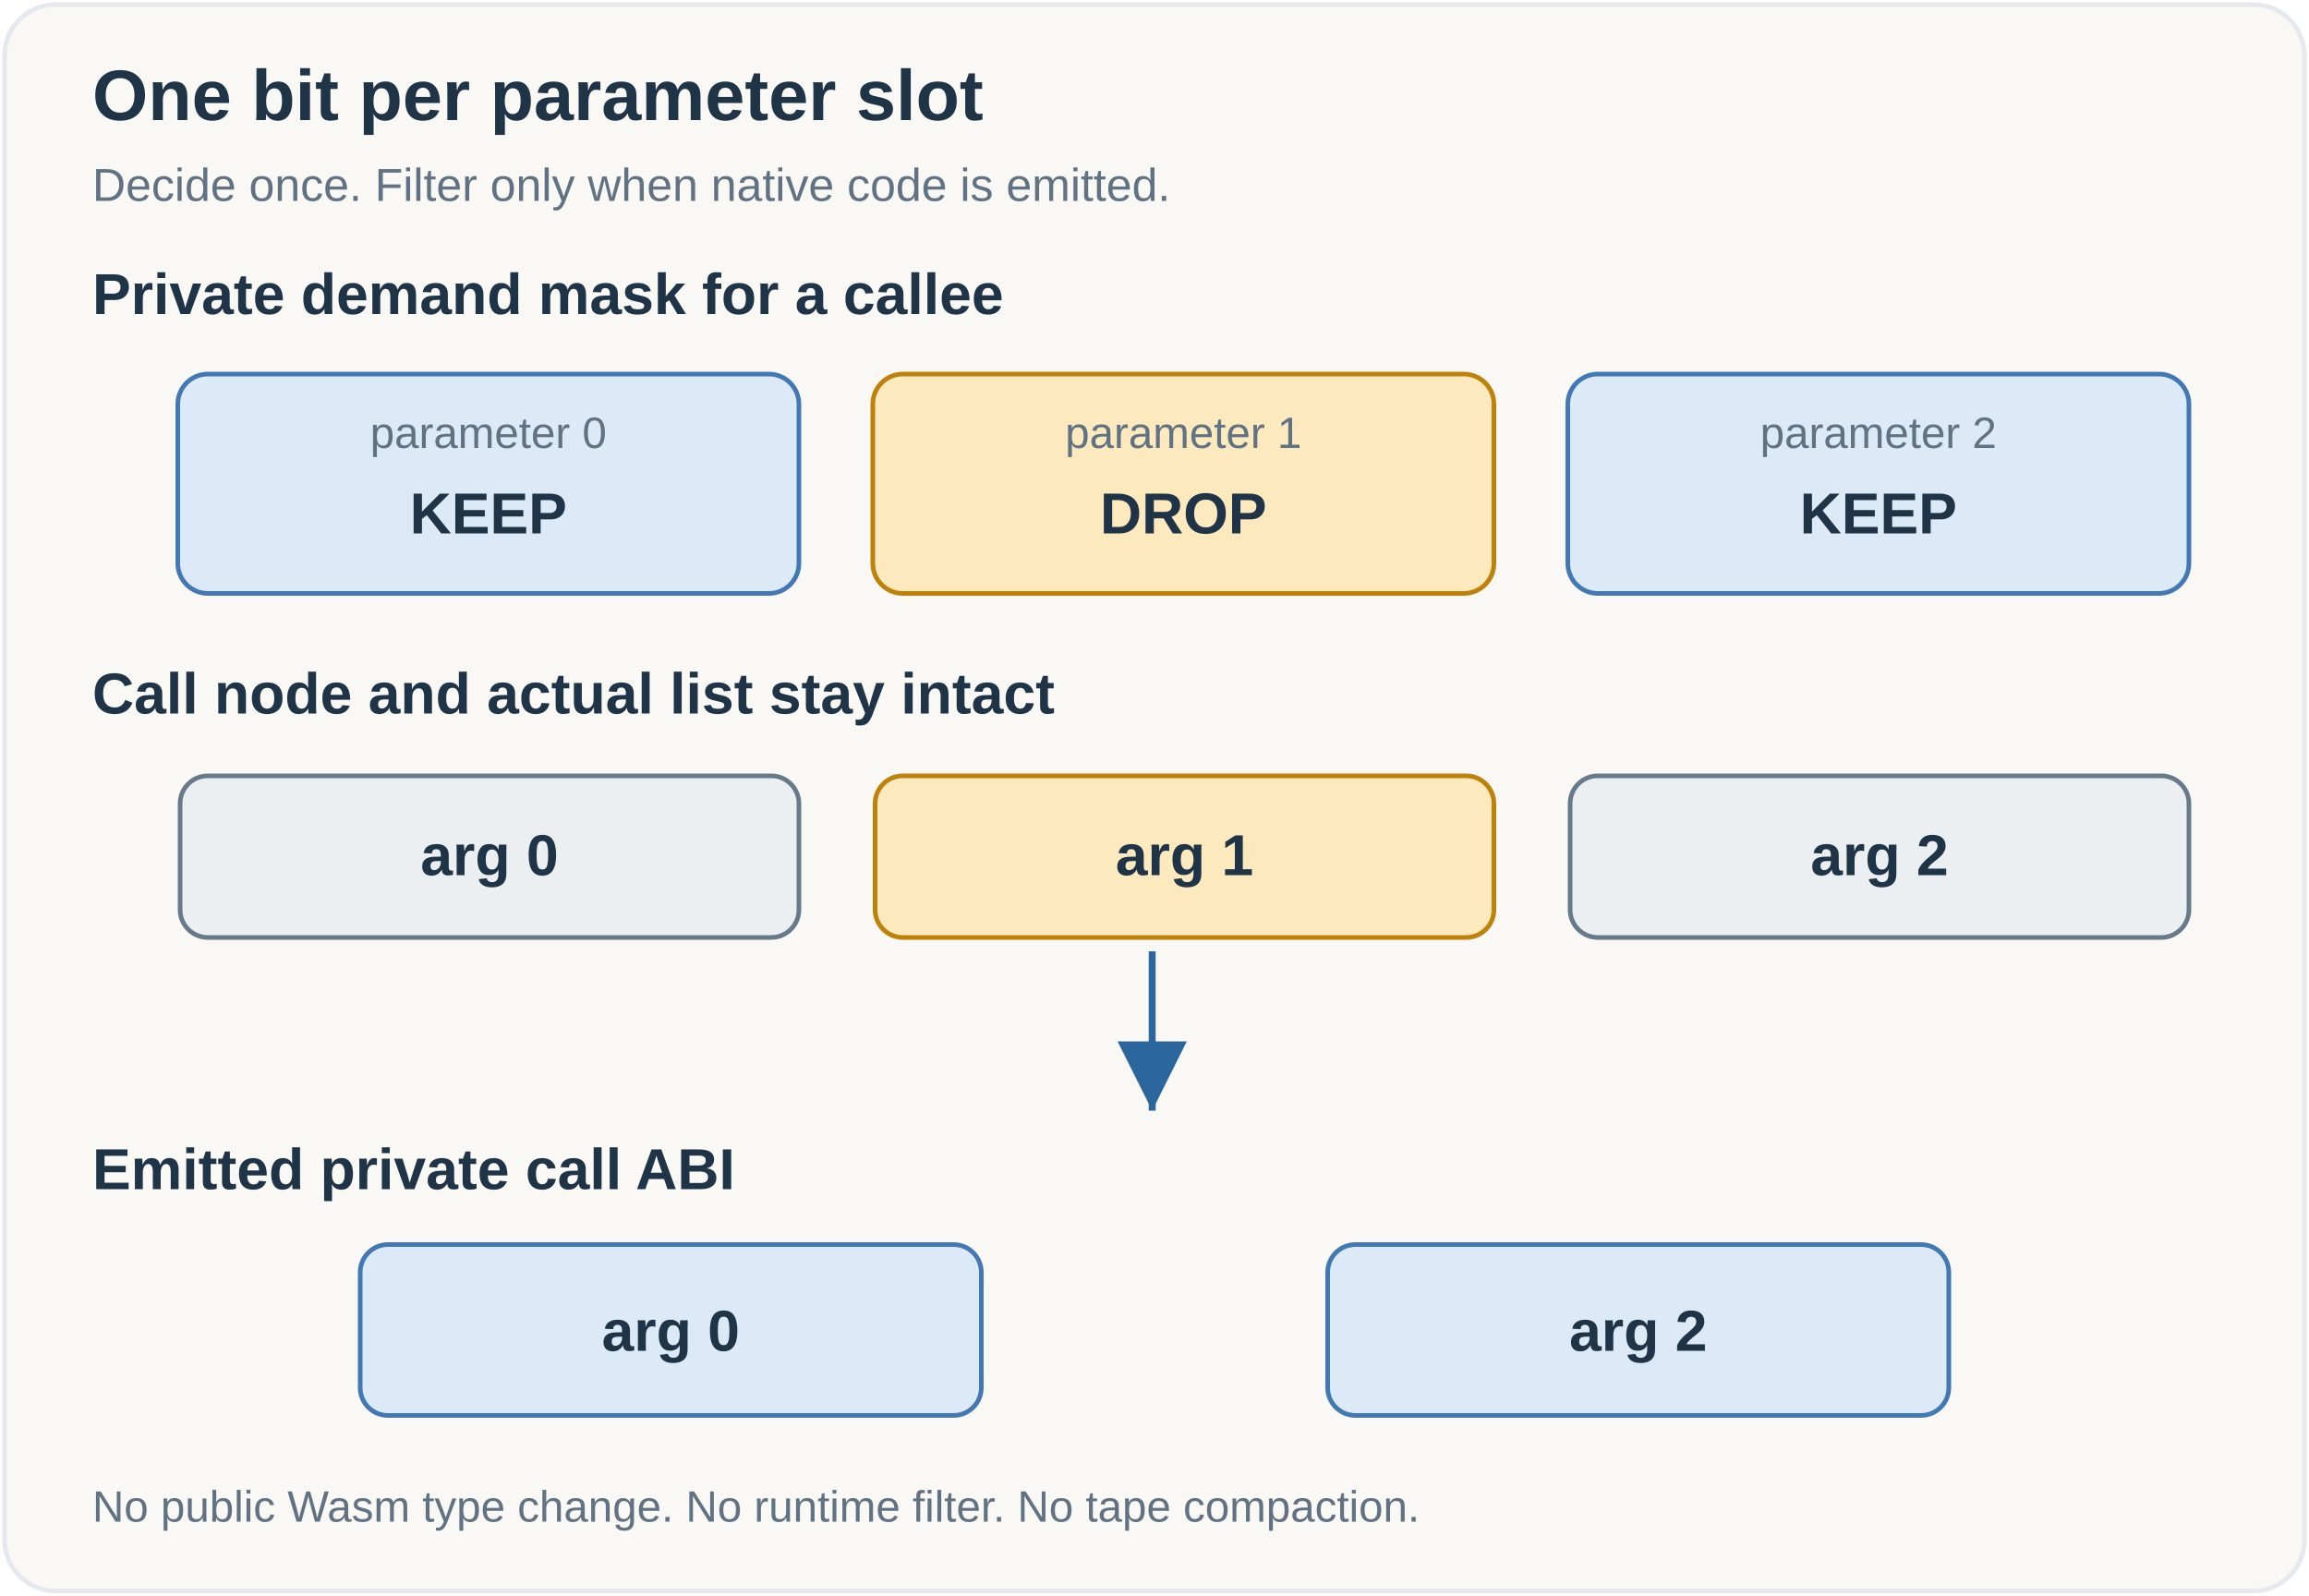
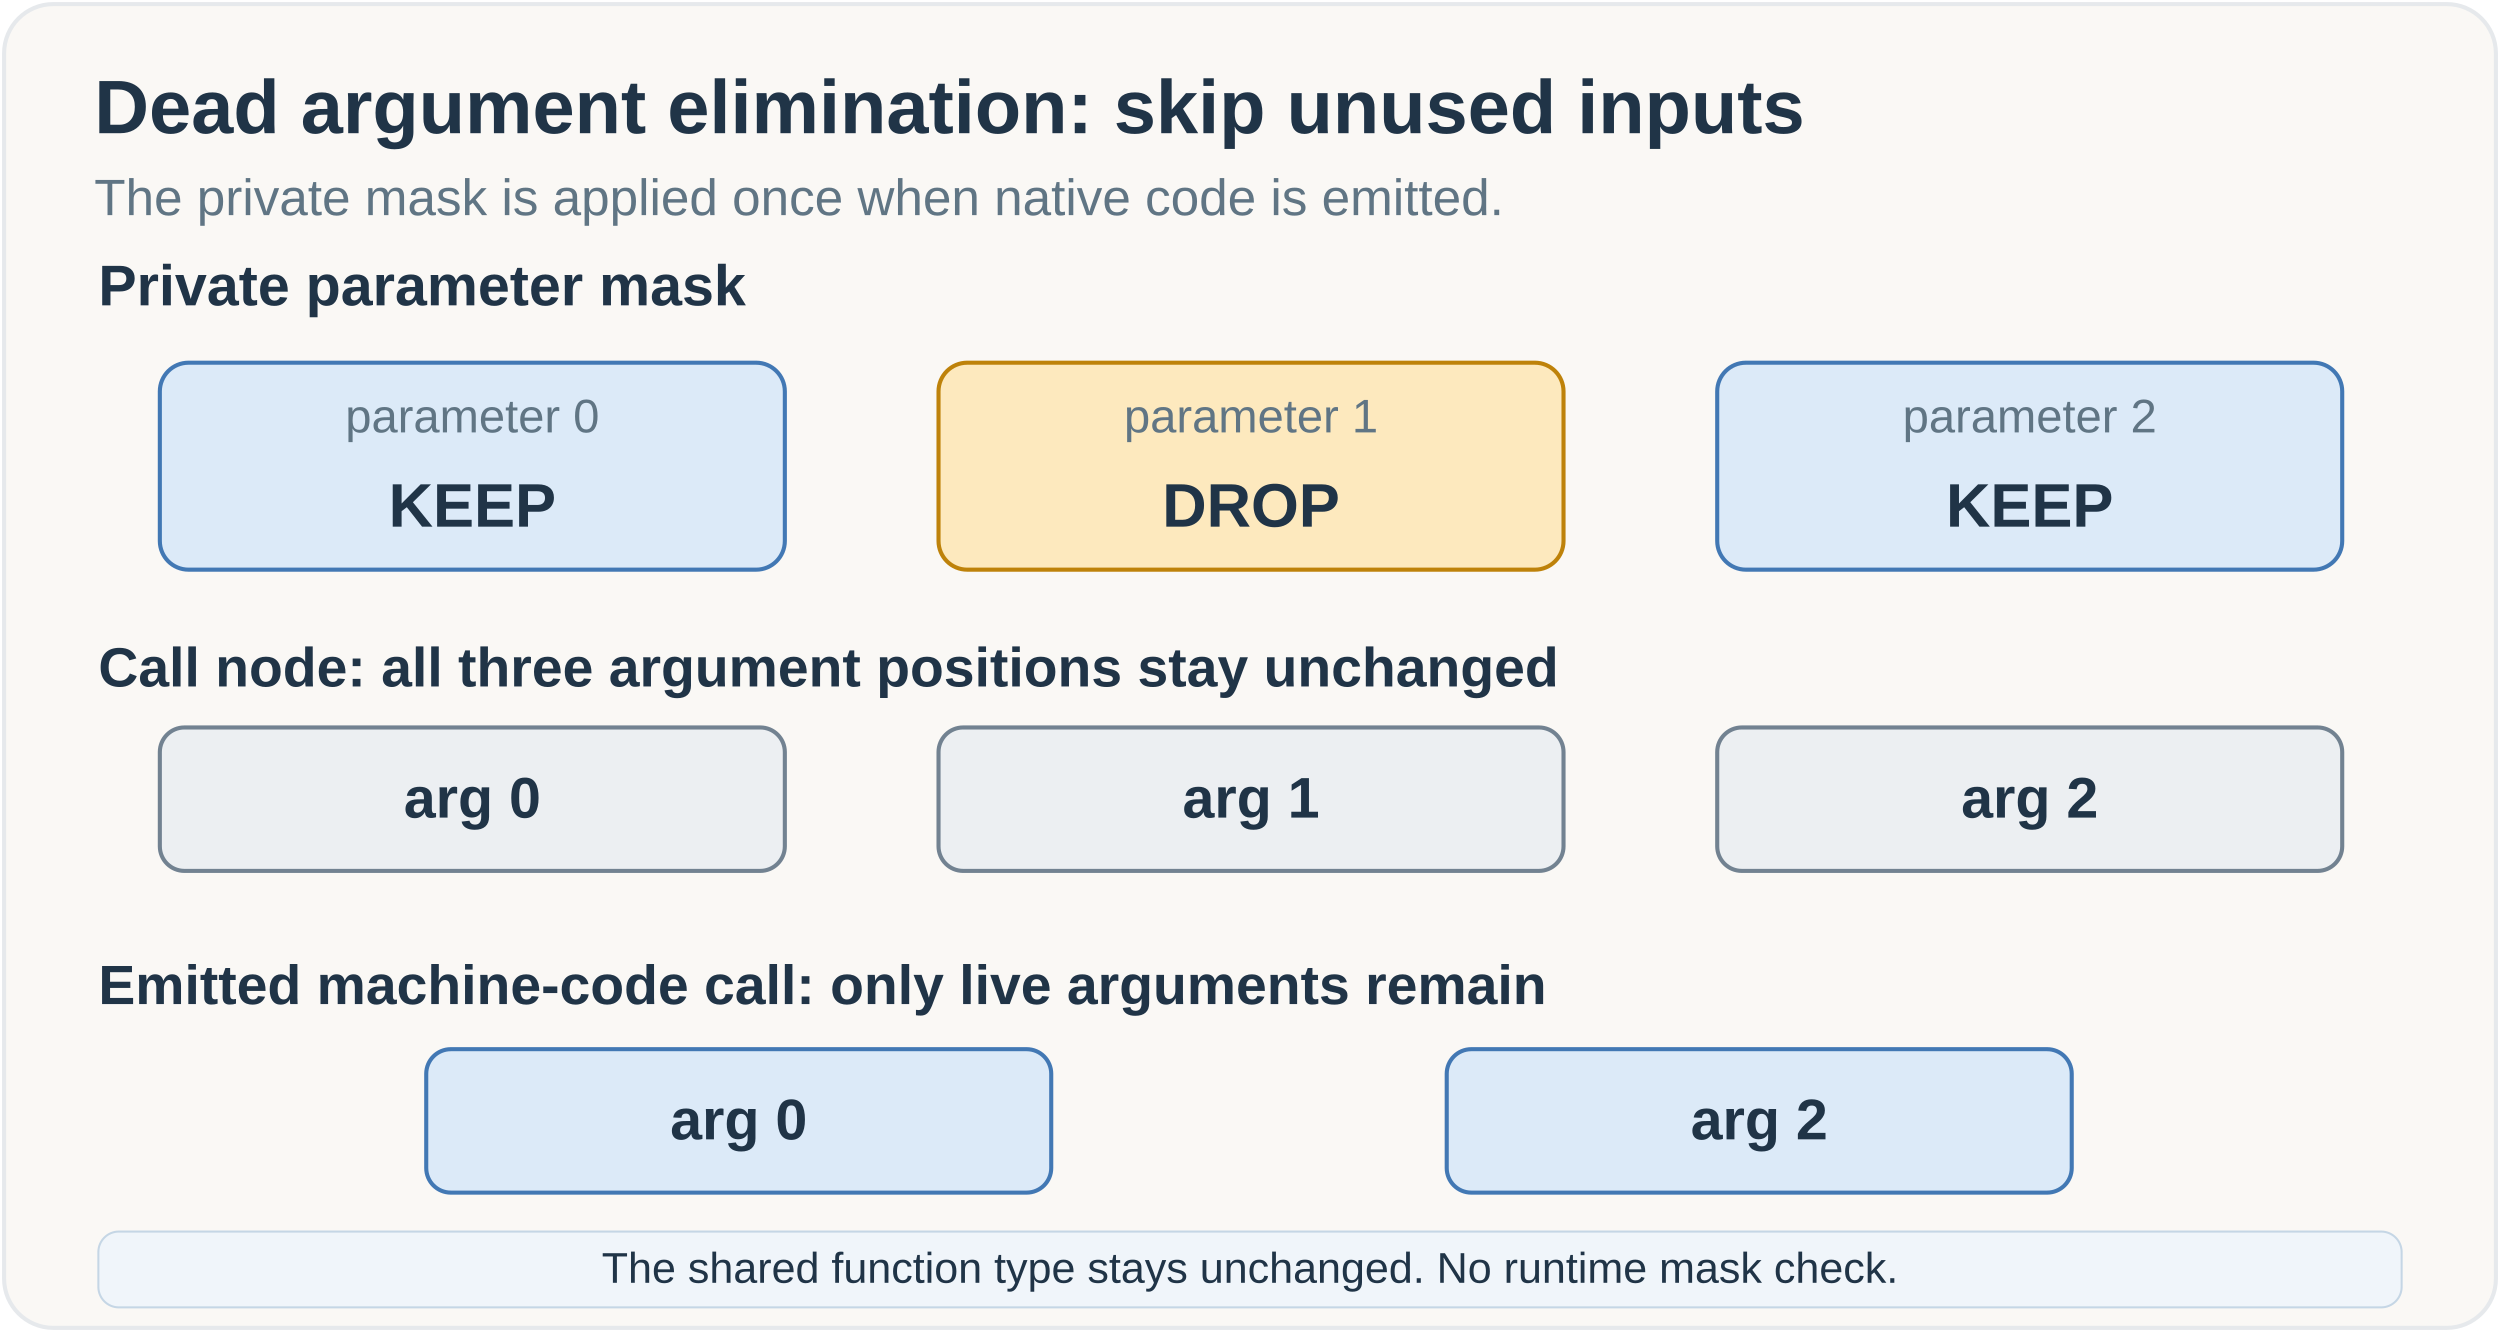
- <svg xmlns="http://www.w3.org/2000/svg" width="1000" height="691" viewBox="0 0 1000 691" role="img" aria-labelledby="title desc">
+ <svg xmlns="http://www.w3.org/2000/svg" width="1220" height="650" viewBox="0 0 1220 650" role="img" aria-label="Three parameter positions, mask keep drop keep, call structure unchanged, native call only passes first and third arguments.">
  <defs>
-     <marker id="arrow" markerWidth="11" markerHeight="10" refX="10" refY="5" orient="auto">
-       <path d="M0 0 L10 5 L0 10 Z" fill="#2B669D" />
+     <marker id="arr" markerWidth="10" markerHeight="10" refX="9" refY="5" orient="auto">
+       <path d="M0 0 L10 5 L0 10 Z" fill="#4278B4" />
    </marker>
  </defs>
-   <style>text{font-family:"Segoe UI",Arial,sans-serif;fill:#203447}.title{font-size:31px;font-weight:700}.subtitle{font-size:20px;fill:#617383}.section{font-size:25px;font-weight:700}.name{font-size:25px;font-weight:700}.body{font-size:21px}.caption{font-size:19px;fill:#617383}.small{font-size:18px;font-weight:700;fill:#5C7182}.mono{font-family:Consolas,monospace;font-size:22px;font-weight:700}.seq{font-size:18px;font-weight:700}</style>
-   <rect x="2" y="2" width="996" height="687" rx="22" fill="#FAF8F5" stroke="#E5E9ED" stroke-width="2" />
-   <text x="40" y="52" class="title" text-anchor="start">One bit per parameter slot</text>
-   <text x="40" y="87" class="subtitle" text-anchor="start">Decide once. Filter only when native code is emitted.</text>
-   <text x="40" y="136" class="section" text-anchor="start">Private demand mask for a callee</text>
-   <rect x="77" y="162" width="269" height="95" rx="13" fill="#DCEAF8" stroke="#4278B4" stroke-width="2" />
-   <text x="211.5" y="194" class="caption" text-anchor="middle">parameter 0</text>
-   <text x="211.5" y="231" class="section" text-anchor="middle">KEEP</text>
-   <rect x="378" y="162" width="269" height="95" rx="13" fill="#FDE9BE" stroke="#BE820A" stroke-width="2" />
-   <text x="512.5" y="194" class="caption" text-anchor="middle">parameter 1</text>
-   <text x="512.5" y="231" class="section" text-anchor="middle">DROP</text>
-   <rect x="679" y="162" width="269" height="95" rx="13" fill="#DCEAF8" stroke="#4278B4" stroke-width="2" />
-   <text x="813.5" y="194" class="caption" text-anchor="middle">parameter 2</text>
-   <text x="813.5" y="231" class="section" text-anchor="middle">KEEP</text>
-   <text x="40" y="309" class="section" text-anchor="start">Call node and actual list stay intact</text>
-   <rect x="78" y="336" width="268" height="70" rx="12" fill="#ECEFF2" stroke="#687A89" stroke-width="2" />
-   <text x="212" y="379" class="name" text-anchor="middle">arg 0</text>
-   <rect x="379" y="336" width="268" height="70" rx="12" fill="#FDE9BE" stroke="#BE820A" stroke-width="2" />
-   <text x="513" y="379" class="name" text-anchor="middle">arg 1</text>
-   <rect x="680" y="336" width="268" height="70" rx="12" fill="#ECEFF2" stroke="#687A89" stroke-width="2" />
-   <text x="814" y="379" class="name" text-anchor="middle">arg 2</text>
-   <path d="M499 412 L499 481" fill="none" stroke="#2B669D" stroke-width="3" marker-end="url(#arrow)" />
-   <text x="40" y="515" class="section" text-anchor="start">Emitted private call ABI</text>
-   <rect x="156" y="539" width="269" height="74" rx="12" fill="#DCEAF8" stroke="#4278B4" stroke-width="2" />
-   <text x="290.5" y="585" class="name" text-anchor="middle">arg 0</text>
-   <rect x="575" y="539" width="269" height="74" rx="12" fill="#DCEAF8" stroke="#4278B4" stroke-width="2" />
-   <text x="709.5" y="585" class="name" text-anchor="middle">arg 2</text>
-   <text x="40" y="659" class="caption" text-anchor="start">No public Wasm type change. No runtime filter. No tape compaction.</text>
+   <rect x="2" y="2" width="1216" height="646" rx="24" fill="#FAF8F5" stroke="#E6E9EC" stroke-width="2" />
+   <text x="46" y="65" font-family="Arial, Helvetica, sans-serif" font-size="37" font-weight="bold" fill="#203447">Dead argument elimination: skip unused inputs</text>
+   <text x="46" y="105" font-family="Arial, Helvetica, sans-serif" font-size="25" font-weight="normal" fill="#607584">The private mask is applied once when native code is emitted.</text>
+   <text x="48" y="149" font-family="Arial, Helvetica, sans-serif" font-size="28" font-weight="bold" fill="#203447">Private parameter mask</text>
+   <rect x="78" y="177" width="305" height="101" rx="14" fill="#DCEAF8" stroke="#4278B4" stroke-width="2" />
+   <text x="230.5" y="211" font-family="Arial, Helvetica, sans-serif" font-size="23" font-weight="normal" fill="#607584" text-anchor="middle">parameter 0</text>
+   <text x="230.5" y="257" font-family="Arial, Helvetica, sans-serif" font-size="30" font-weight="bold" fill="#203447" text-anchor="middle">KEEP</text>
+   <rect x="458" y="177" width="305" height="101" rx="14" fill="#FDE9BE" stroke="#BE820A" stroke-width="2" />
+   <text x="610.5" y="211" font-family="Arial, Helvetica, sans-serif" font-size="23" font-weight="normal" fill="#607584" text-anchor="middle">parameter 1</text>
+   <text x="610.5" y="257" font-family="Arial, Helvetica, sans-serif" font-size="30" font-weight="bold" fill="#203447" text-anchor="middle">DROP</text>
+   <rect x="838" y="177" width="305" height="101" rx="14" fill="#DCEAF8" stroke="#4278B4" stroke-width="2" />
+   <text x="990.5" y="211" font-family="Arial, Helvetica, sans-serif" font-size="23" font-weight="normal" fill="#607584" text-anchor="middle">parameter 2</text>
+   <text x="990.5" y="257" font-family="Arial, Helvetica, sans-serif" font-size="30" font-weight="bold" fill="#203447" text-anchor="middle">KEEP</text>
+   <text x="48" y="335" font-family="Arial, Helvetica, sans-serif" font-size="27" font-weight="bold" fill="#203447">Call node: all three argument positions stay unchanged</text>
+   <rect x="78" y="355" width="305" height="70" rx="12" fill="#ECEFF2" stroke="#728291" stroke-width="2" />
+   <text x="230.5" y="399" font-family="Arial, Helvetica, sans-serif" font-size="28" font-weight="bold" fill="#203447" text-anchor="middle">arg 0</text>
+   <rect x="458" y="355" width="305" height="70" rx="12" fill="#ECEFF2" stroke="#728291" stroke-width="2" />
+   <text x="610.5" y="399" font-family="Arial, Helvetica, sans-serif" font-size="28" font-weight="bold" fill="#203447" text-anchor="middle">arg 1</text>
+   <rect x="838" y="355" width="305" height="70" rx="12" fill="#ECEFF2" stroke="#728291" stroke-width="2" />
+   <text x="990.5" y="399" font-family="Arial, Helvetica, sans-serif" font-size="28" font-weight="bold" fill="#203447" text-anchor="middle">arg 2</text>
+   <text x="48" y="490" font-family="Arial, Helvetica, sans-serif" font-size="27" font-weight="bold" fill="#203447">Emitted machine-code call: only live arguments remain</text>
+   <rect x="208" y="512" width="305" height="70" rx="12" fill="#DCEAF8" stroke="#4278B4" stroke-width="2" />
+   <text x="360.5" y="556" font-family="Arial, Helvetica, sans-serif" font-size="28" font-weight="bold" fill="#203447" text-anchor="middle">arg 0</text>
+   <rect x="706" y="512" width="305" height="70" rx="12" fill="#DCEAF8" stroke="#4278B4" stroke-width="2" />
+   <text x="858.5" y="556" font-family="Arial, Helvetica, sans-serif" font-size="28" font-weight="bold" fill="#203447" text-anchor="middle">arg 2</text>
+   <rect x="48" y="601" width="1124" height="37" rx="10" fill="#F0F5FA" stroke="#C5D6E5" stroke-width="1" />
+   <text x="610" y="626" font-family="Arial, Helvetica, sans-serif" font-size="21" font-weight="normal" fill="#203447" text-anchor="middle">The shared function type stays unchanged. No runtime mask check.</text>
</svg>
